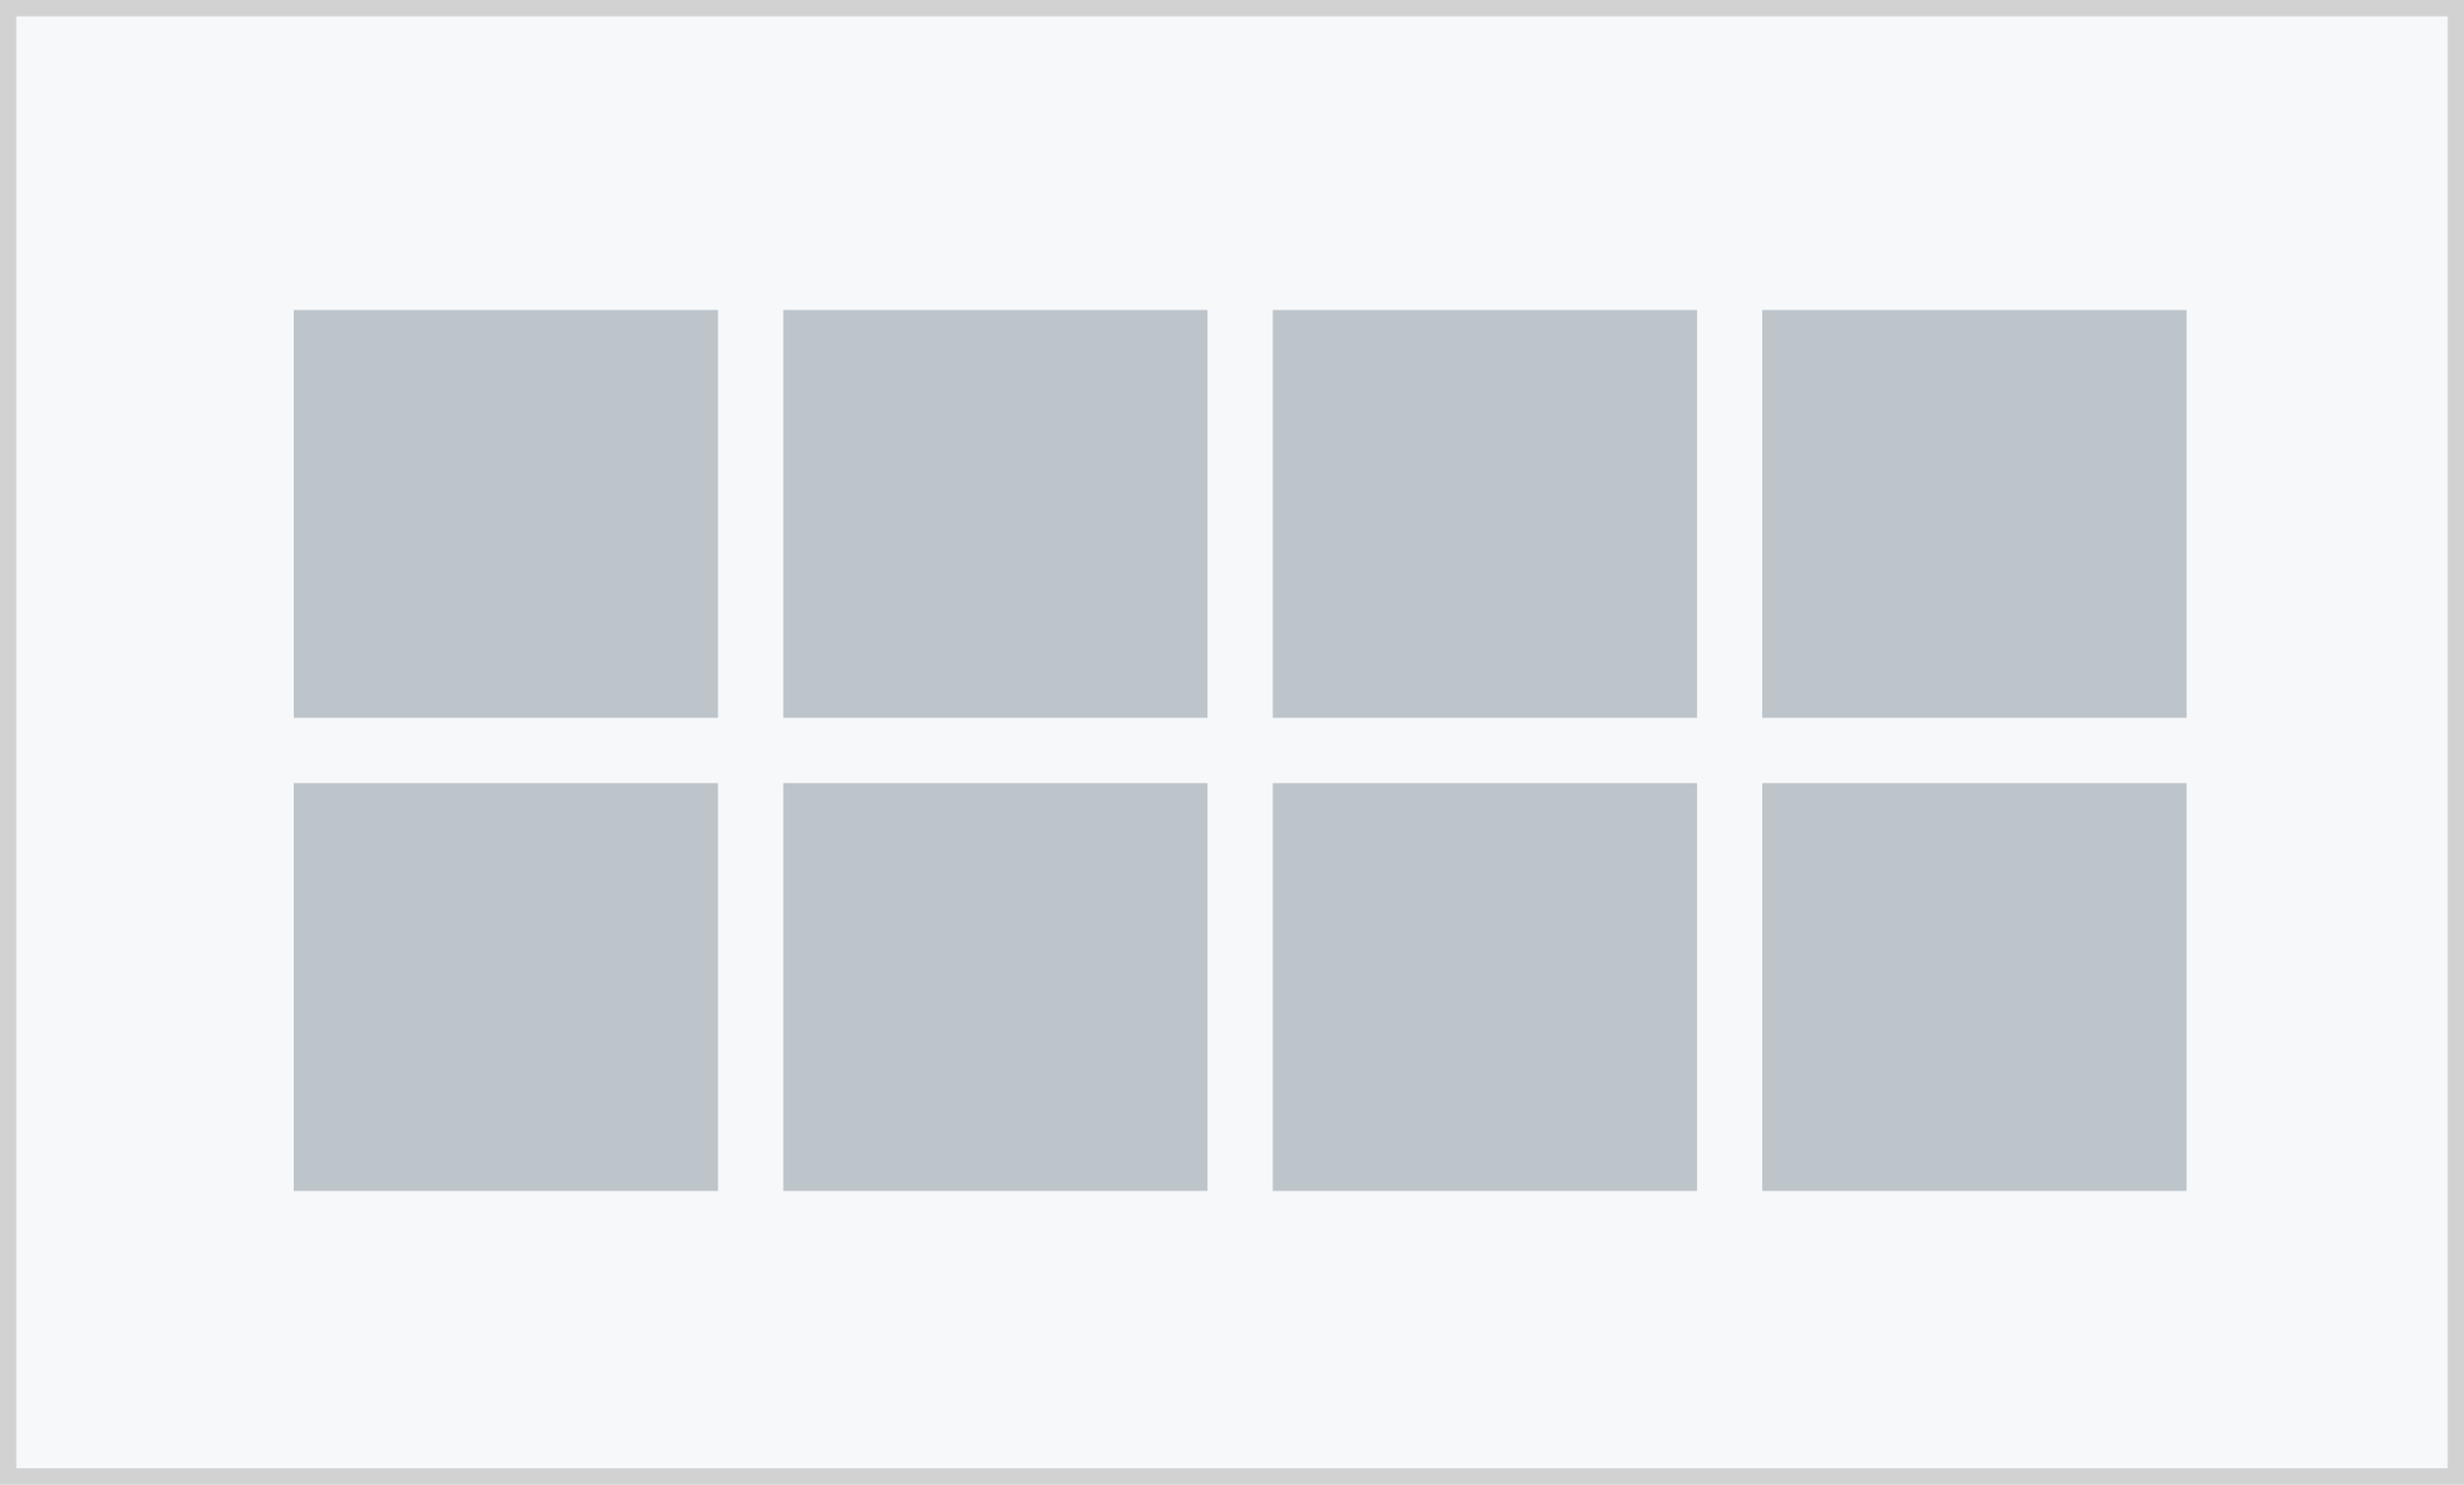
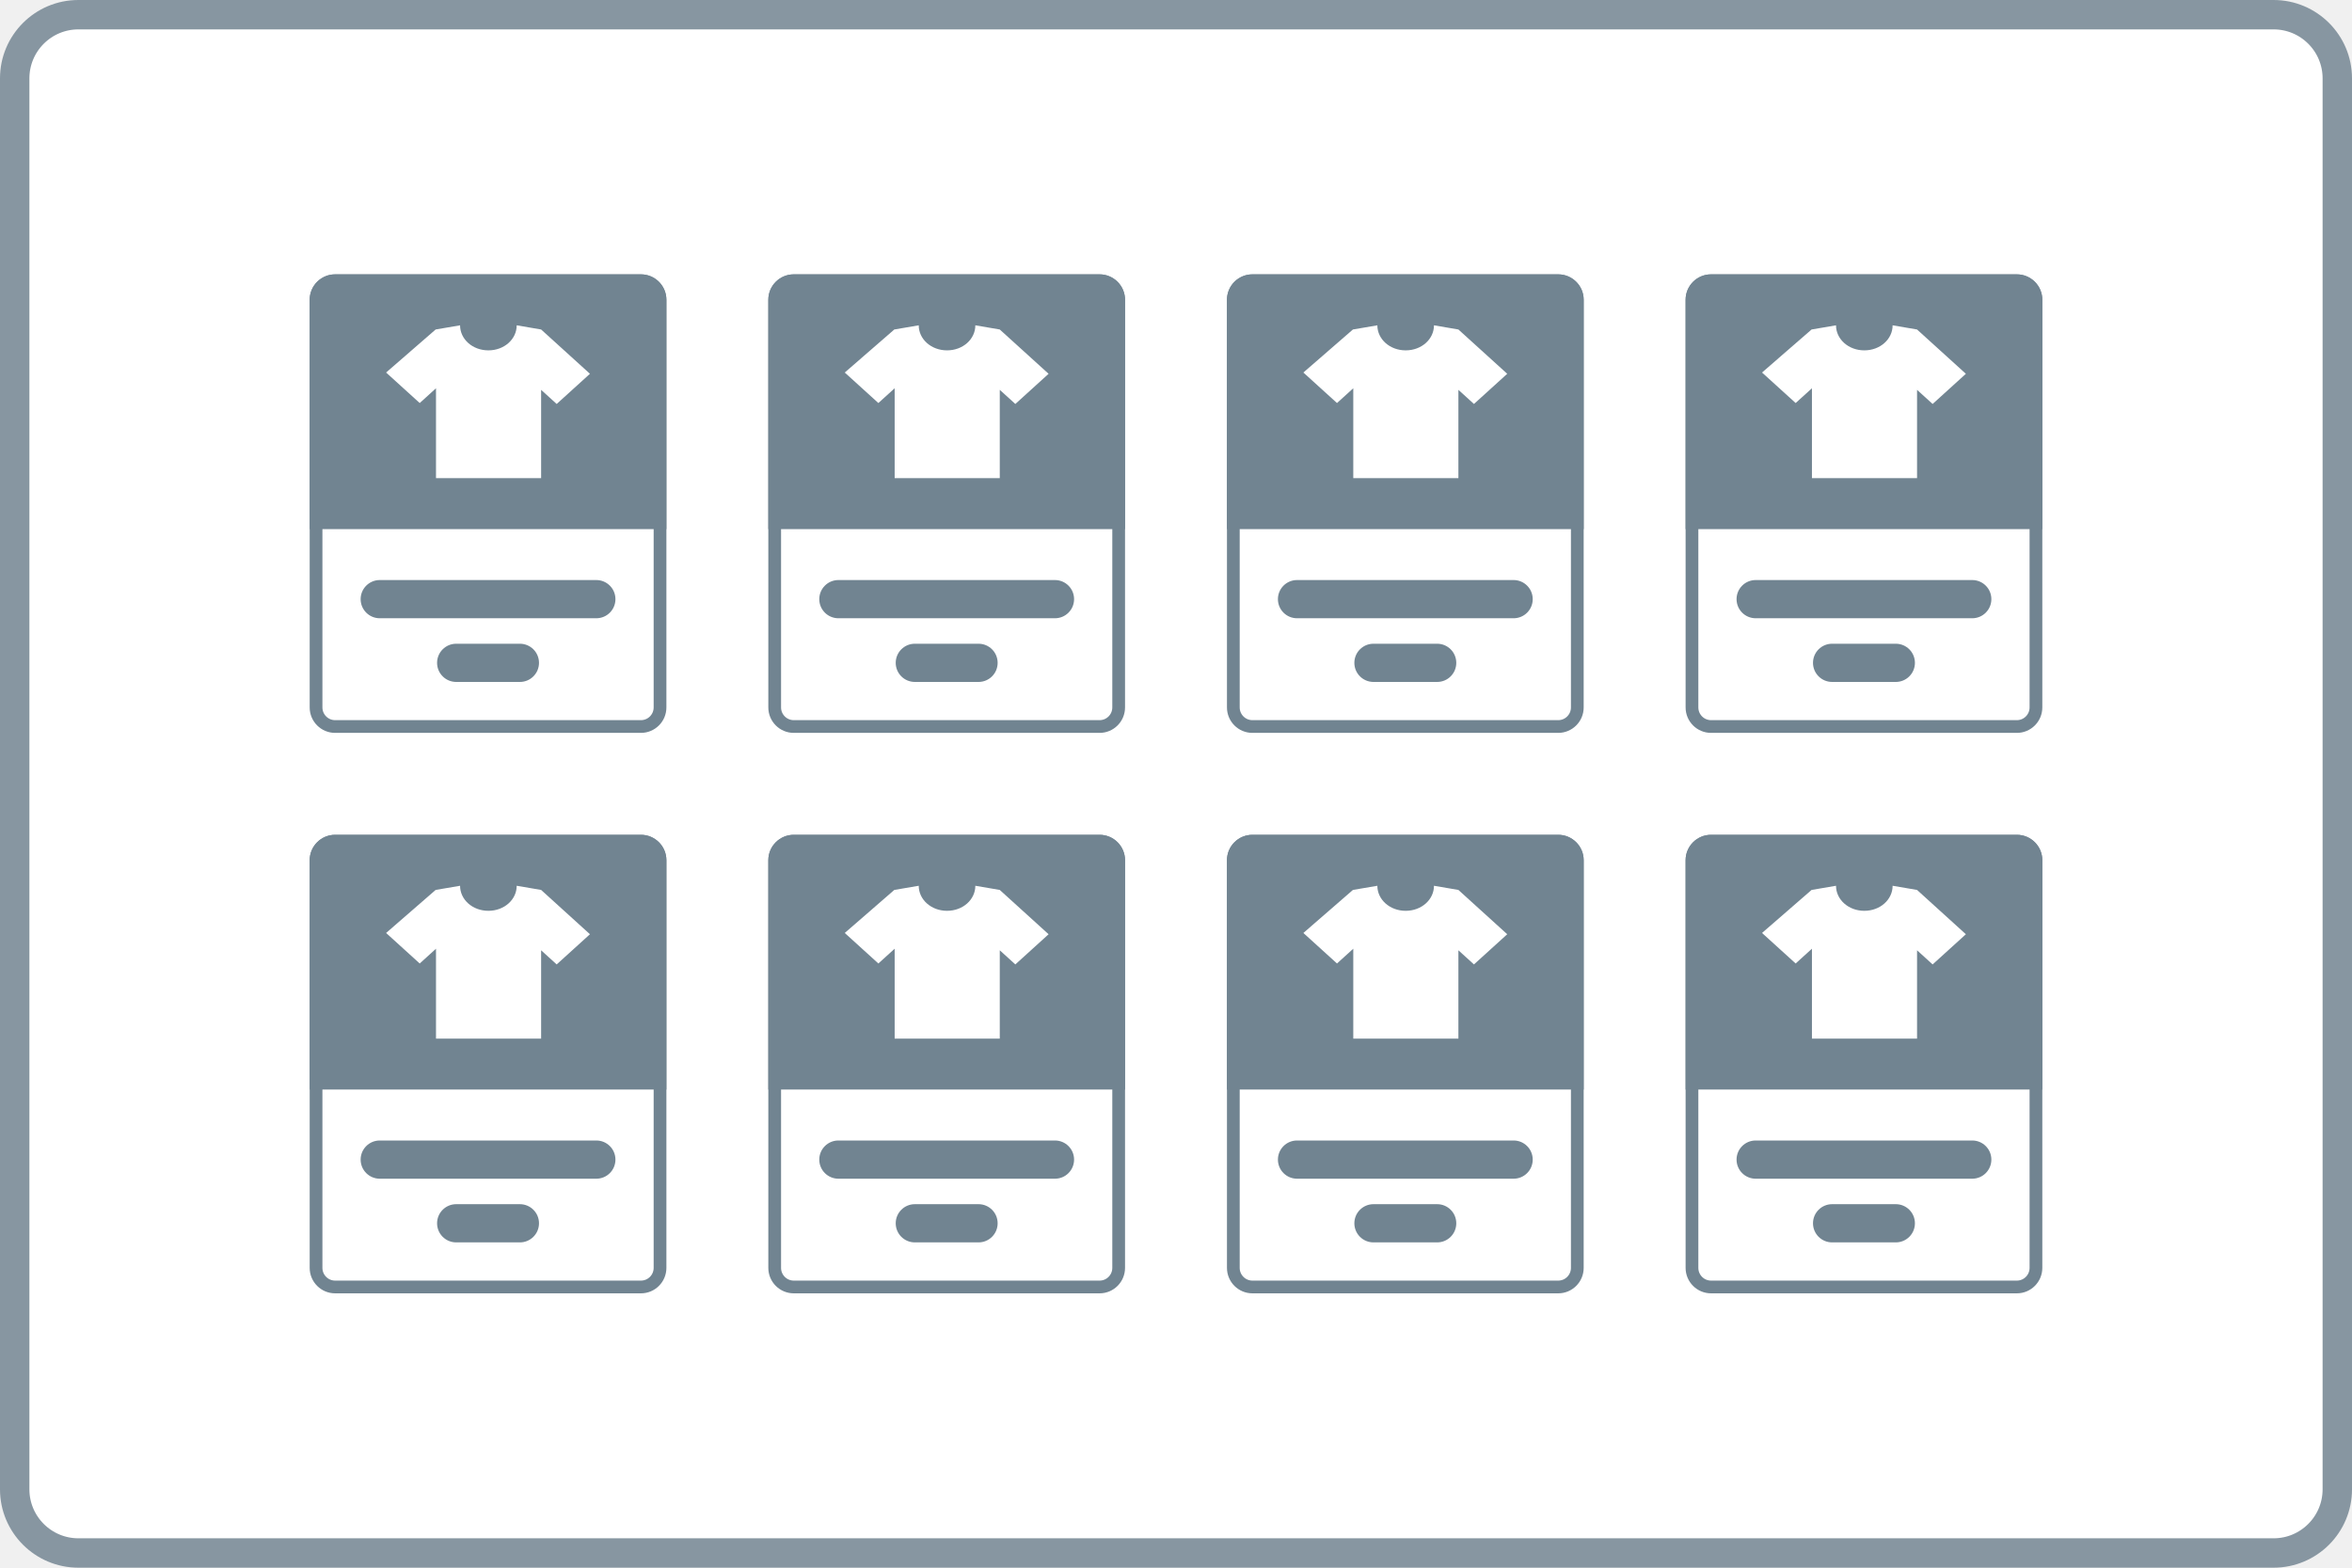
- <svg xmlns="http://www.w3.org/2000/svg" viewBox="0 0 151 91">
-   <path fill="#f7f8f9" stroke="#d2d2d2" stroke-miterlimit="10" d="M.5.5h150v90H.5z" />
-   <path d="M18 19h26v25H18zm30 0h26v25H48zm30 0h26v25H78zm30 0h26v25h-26zM18 48h26v25H18zm30 0h26v25H48zm30 0h26v25H78zm30 0h26v25h-26z" fill="#bdc5cb" />
+ <svg xmlns="http://www.w3.org/2000/svg" xmlns:xlink="http://www.w3.org/1999/xlink" width="120" height="80" fill="none">
+   <style>.I{fill:#fff}.J{fill:#718491}.K{stroke:#718491}.L{stroke-width:.65}</style>
+   <rect x=".75" y=".75" width="118.5" height="78.5" rx="3.25" class="I" />
+   <rect x=".75" y=".75" width="118.5" height="78.5" rx="3.25" stroke="#8796a1" stroke-width="1.5" />
+   <g clip-path="url(#A)">
+     <g class="I">
+       <rect x="14" y="14" width="92" height="52" rx="2" />
+       <rect x="16.125" y="14.325" width="17.55" height="22.75" rx=".975" class="K L" />
+     </g>
+     <path d="M15.8 15.3a1.3 1.3 0 0 1 1.3-1.3h15.6a1.3 1.3 0 0 1 1.3 1.3V27H15.8V15.3z" class="J" />
+     <path d="M30.1 19.075l-2.492-2.261-1.246-.213c0 .705-.632 1.278-1.445 1.278s-1.444-.574-1.444-1.278l-1.246.213-2.528 2.196 1.715 1.557.831-.754V24.4h5.363v-4.506l.794.721 1.697-1.54z" class="I" />
+     <g class="J">
+       <rect x="18.4" y="29.6" width="13" height="1.95" rx=".975" />
+       <rect x="22.3" y="32.85" width="5.2" height="1.95" rx=".975" />
+     </g>
+     <rect x="39.525" y="14.325" width="17.55" height="22.75" rx=".975" class="I K L" />
+     <path d="M39.2 15.3a1.3 1.3 0 0 1 1.3-1.3h15.6a1.3 1.3 0 0 1 1.3 1.3V27H39.2V15.3z" class="J" />
+     <use xlink:href="#B" class="I" />
+     <g class="J">
+       <rect x="41.8" y="29.6" width="13" height="1.95" rx=".975" />
+       <rect x="45.7" y="32.85" width="5.2" height="1.95" rx=".975" />
+     </g>
+     <rect x="62.925" y="14.325" width="17.55" height="22.75" rx=".975" class="I K L" />
+     <path d="M62.6 15.3a1.3 1.3 0 0 1 1.3-1.3h15.6a1.3 1.3 0 0 1 1.3 1.3V27H62.6V15.3z" class="J" />
+     <path d="M76.9 19.075l-2.492-2.261-1.246-.213c0 .705-.632 1.278-1.444 1.278s-1.445-.574-1.445-1.278l-1.246.213-2.528 2.196 1.715 1.557.831-.754V24.4h5.363v-4.506l.794.721 1.697-1.54z" class="I" />
+     <g class="J">
+       <rect x="65.2" y="29.6" width="13" height="1.95" rx=".975" />
+       <rect x="69.1" y="32.85" width="5.2" height="1.95" rx=".975" />
+     </g>
+     <rect x="86.325" y="14.325" width="17.55" height="22.75" rx=".975" class="I K L" />
+     <path d="M86 15.3a1.3 1.3 0 0 1 1.3-1.3h15.6a1.3 1.3 0 0 1 1.3 1.3V27H86V15.3z" class="J" />
+     <path d="M100.3 19.075l-2.492-2.261-1.246-.213c0 .705-.632 1.278-1.444 1.278s-1.444-.574-1.444-1.278l-1.246.213L89.9 19.01l1.715 1.557.831-.754V24.4h5.363v-4.506l.794.721 1.697-1.54z" class="I" />
+     <g class="J">
+       <rect x="88.6" y="29.6" width="13" height="1.95" rx=".975" />
+       <rect x="92.5" y="32.85" width="5.2" height="1.95" rx=".975" />
+     </g>
+     <rect x="16.125" y="42.925" width="17.55" height="22.75" rx=".975" class="I K L" />
+     <path d="M15.8 43.9a1.3 1.3 0 0 1 1.3-1.3h15.6a1.3 1.3 0 0 1 1.3 1.3v11.7H15.8V43.9z" class="J" />
+     <path d="M30.1 47.675l-2.492-2.261-1.246-.213c0 .705-.632 1.278-1.445 1.278s-1.444-.574-1.444-1.278l-1.246.213-2.528 2.196 1.715 1.557.831-.754V53h5.363v-4.506l.794.721 1.697-1.54z" class="I" />
+     <g class="J">
+       <rect x="18.4" y="58.2" width="13" height="1.95" rx=".975" />
+       <rect x="22.3" y="61.45" width="5.2" height="1.95" rx=".975" />
+     </g>
+     <rect x="39.525" y="42.925" width="17.55" height="22.75" rx=".975" class="I K L" />
+     <path d="M39.2 43.9a1.3 1.3 0 0 1 1.3-1.3h15.6a1.3 1.3 0 0 1 1.3 1.3v11.7H39.2V43.9z" class="J" />
+     <use xlink:href="#C" class="I" />
+     <g class="J">
+       <rect x="41.8" y="58.2" width="13" height="1.95" rx=".975" />
+       <rect x="45.7" y="61.45" width="5.2" height="1.95" rx=".975" />
+     </g>
+     <rect x="62.925" y="42.925" width="17.55" height="22.75" rx=".975" class="I K L" />
+     <path d="M62.6 43.9a1.3 1.3 0 0 1 1.3-1.3h15.6a1.3 1.3 0 0 1 1.3 1.3v11.7H62.6V43.9z" class="J" />
+     <path d="M76.9 47.675l-2.492-2.261-1.246-.213c0 .705-.632 1.278-1.444 1.278s-1.445-.574-1.445-1.278l-1.246.213-2.528 2.196 1.715 1.557.831-.754V53h5.363v-4.506l.794.721 1.697-1.54z" class="I" />
+     <g class="J">
+       <rect x="65.2" y="58.2" width="13" height="1.95" rx=".975" />
+       <rect x="69.1" y="61.45" width="5.2" height="1.95" rx=".975" />
+     </g>
+     <rect x="86.325" y="42.925" width="17.55" height="22.75" rx=".975" class="I K L" />
+     <path d="M86 43.9a1.3 1.3 0 0 1 1.3-1.3h15.6a1.3 1.3 0 0 1 1.3 1.3v11.7H86V43.9z" class="J" />
+     <path d="M100.3 47.675l-2.492-2.261-1.246-.213c0 .705-.632 1.278-1.444 1.278s-1.444-.574-1.444-1.278l-1.246.213L89.9 47.61l1.715 1.557.831-.754V53h5.363v-4.506l.794.721 1.697-1.54z" class="I" />
+     <g class="J">
+       <rect x="88.6" y="58.2" width="13" height="1.95" rx=".975" />
+       <rect x="92.5" y="61.45" width="5.2" height="1.95" rx=".975" />
+     </g>
+   </g>
+   <defs>
+     <clipPath id="A">
+       <rect x="14" y="14" width="92" height="52" rx="2" class="I" />
+     </clipPath>
+     <path id="B" d="M53.5 19.075l-2.492-2.261-1.246-.213c0 .705-.632 1.278-1.444 1.278s-1.444-.574-1.444-1.278l-1.246.213L43.1 19.01l1.715 1.557.831-.754V24.4h5.363v-4.506l.794.721 1.697-1.54z" />
+     <path id="C" d="M53.5 47.675l-2.492-2.261-1.246-.213c0 .705-.632 1.278-1.444 1.278s-1.444-.574-1.444-1.278l-1.246.213L43.1 47.61l1.715 1.557.831-.754V53h5.363v-4.506l.794.721 1.697-1.54z" />
+   </defs>
</svg>
